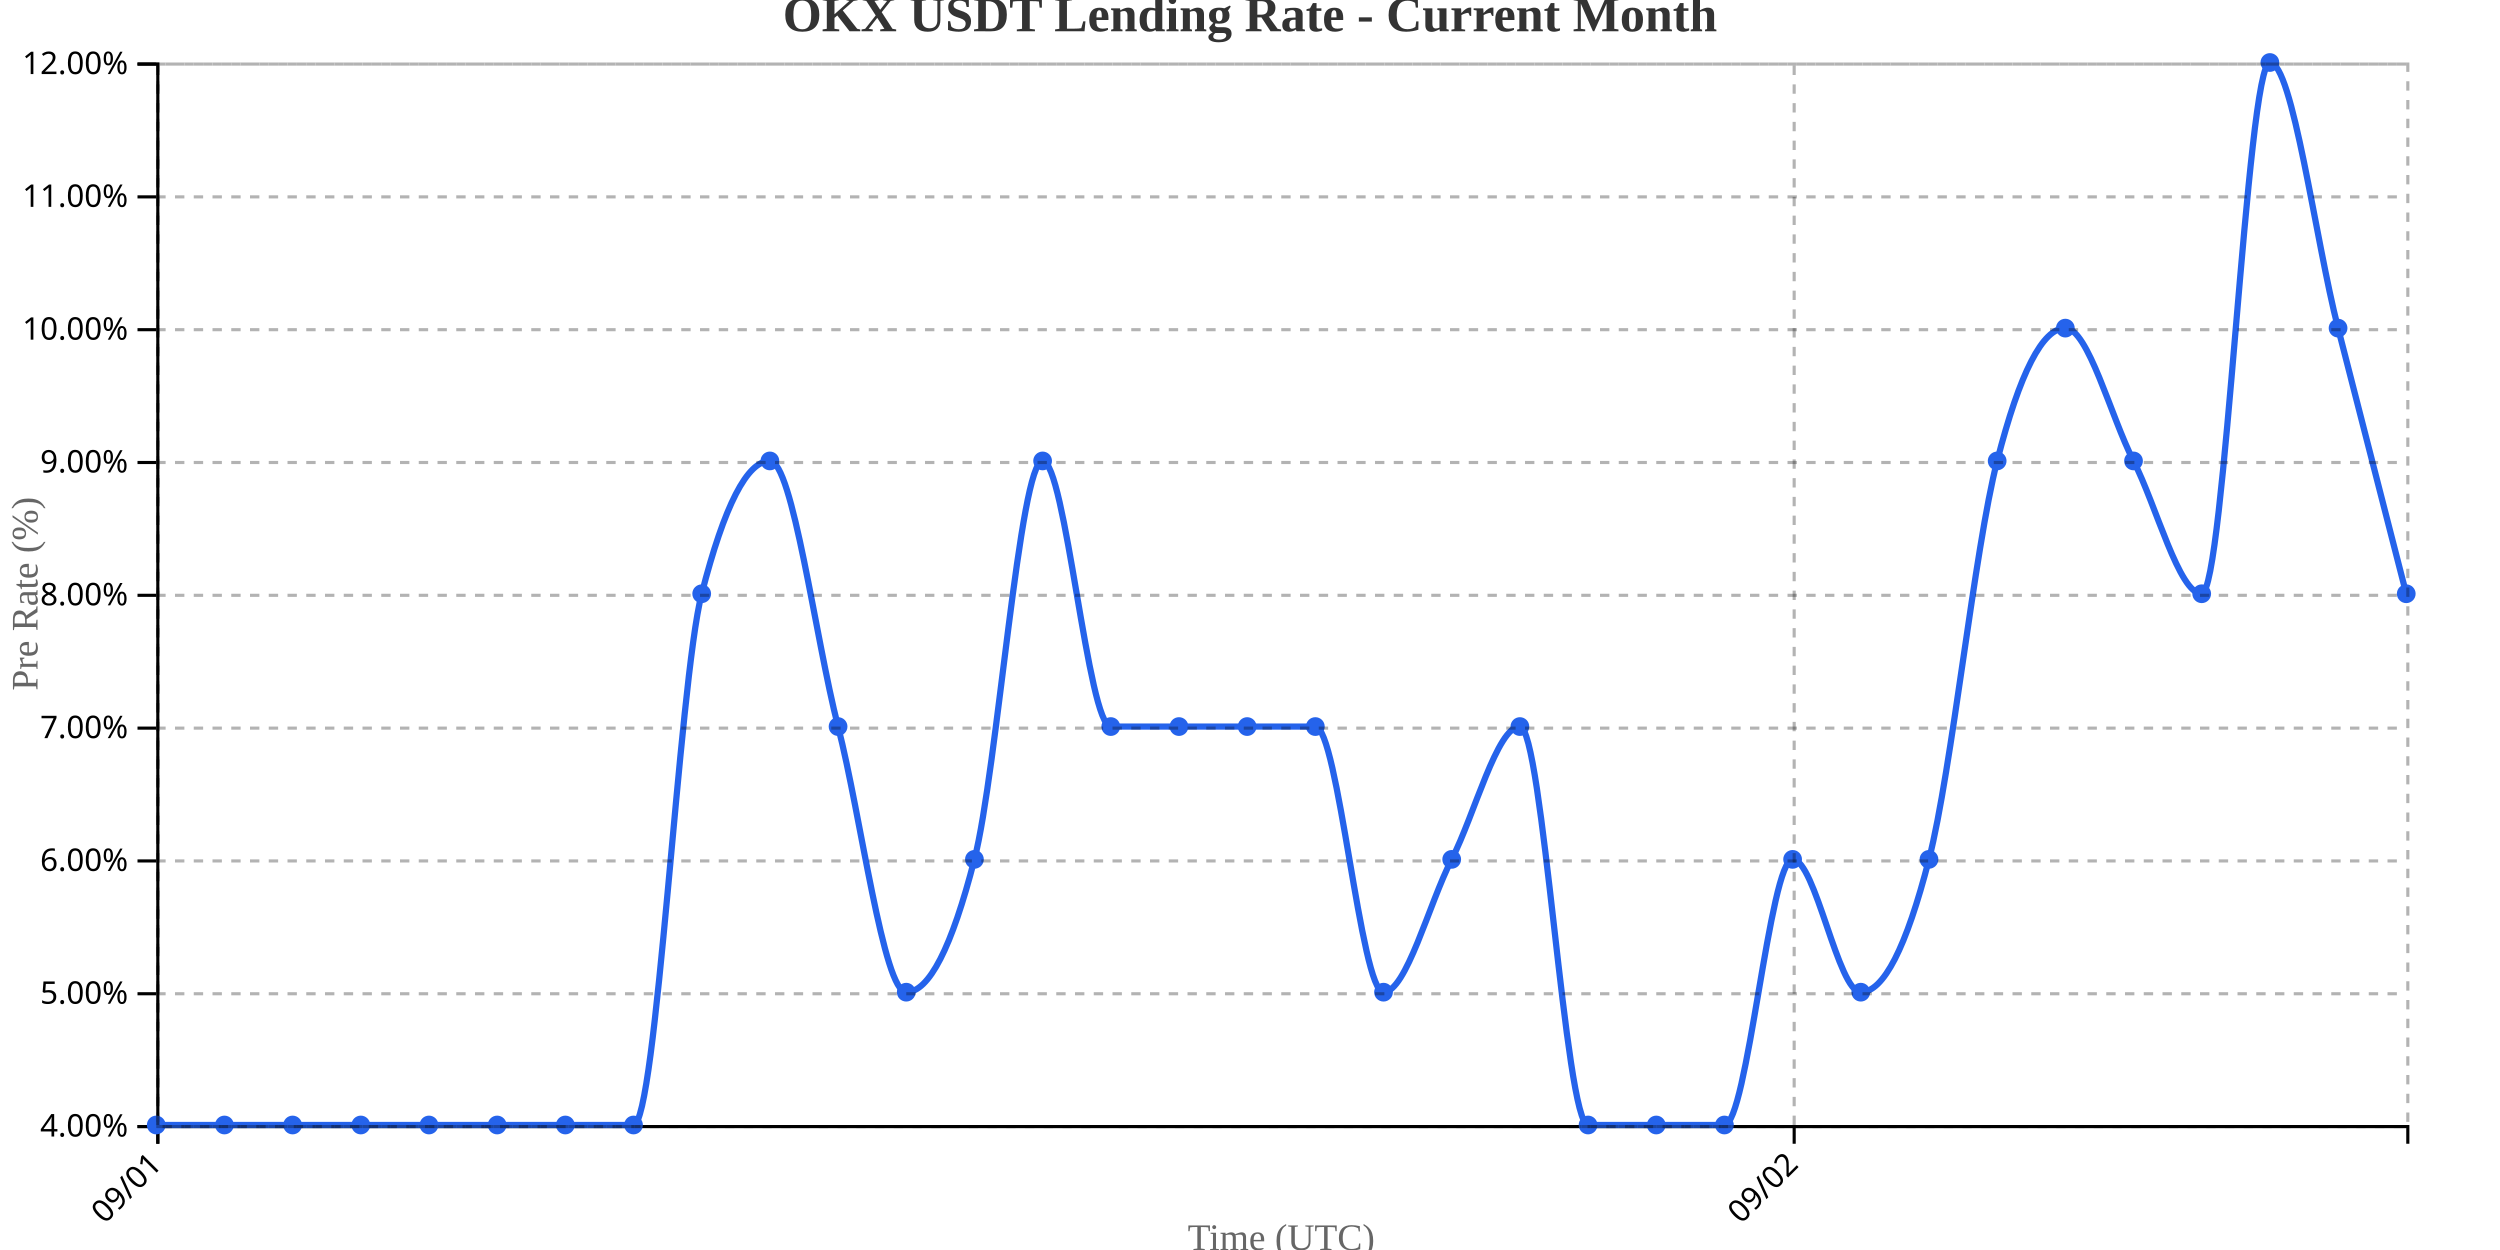
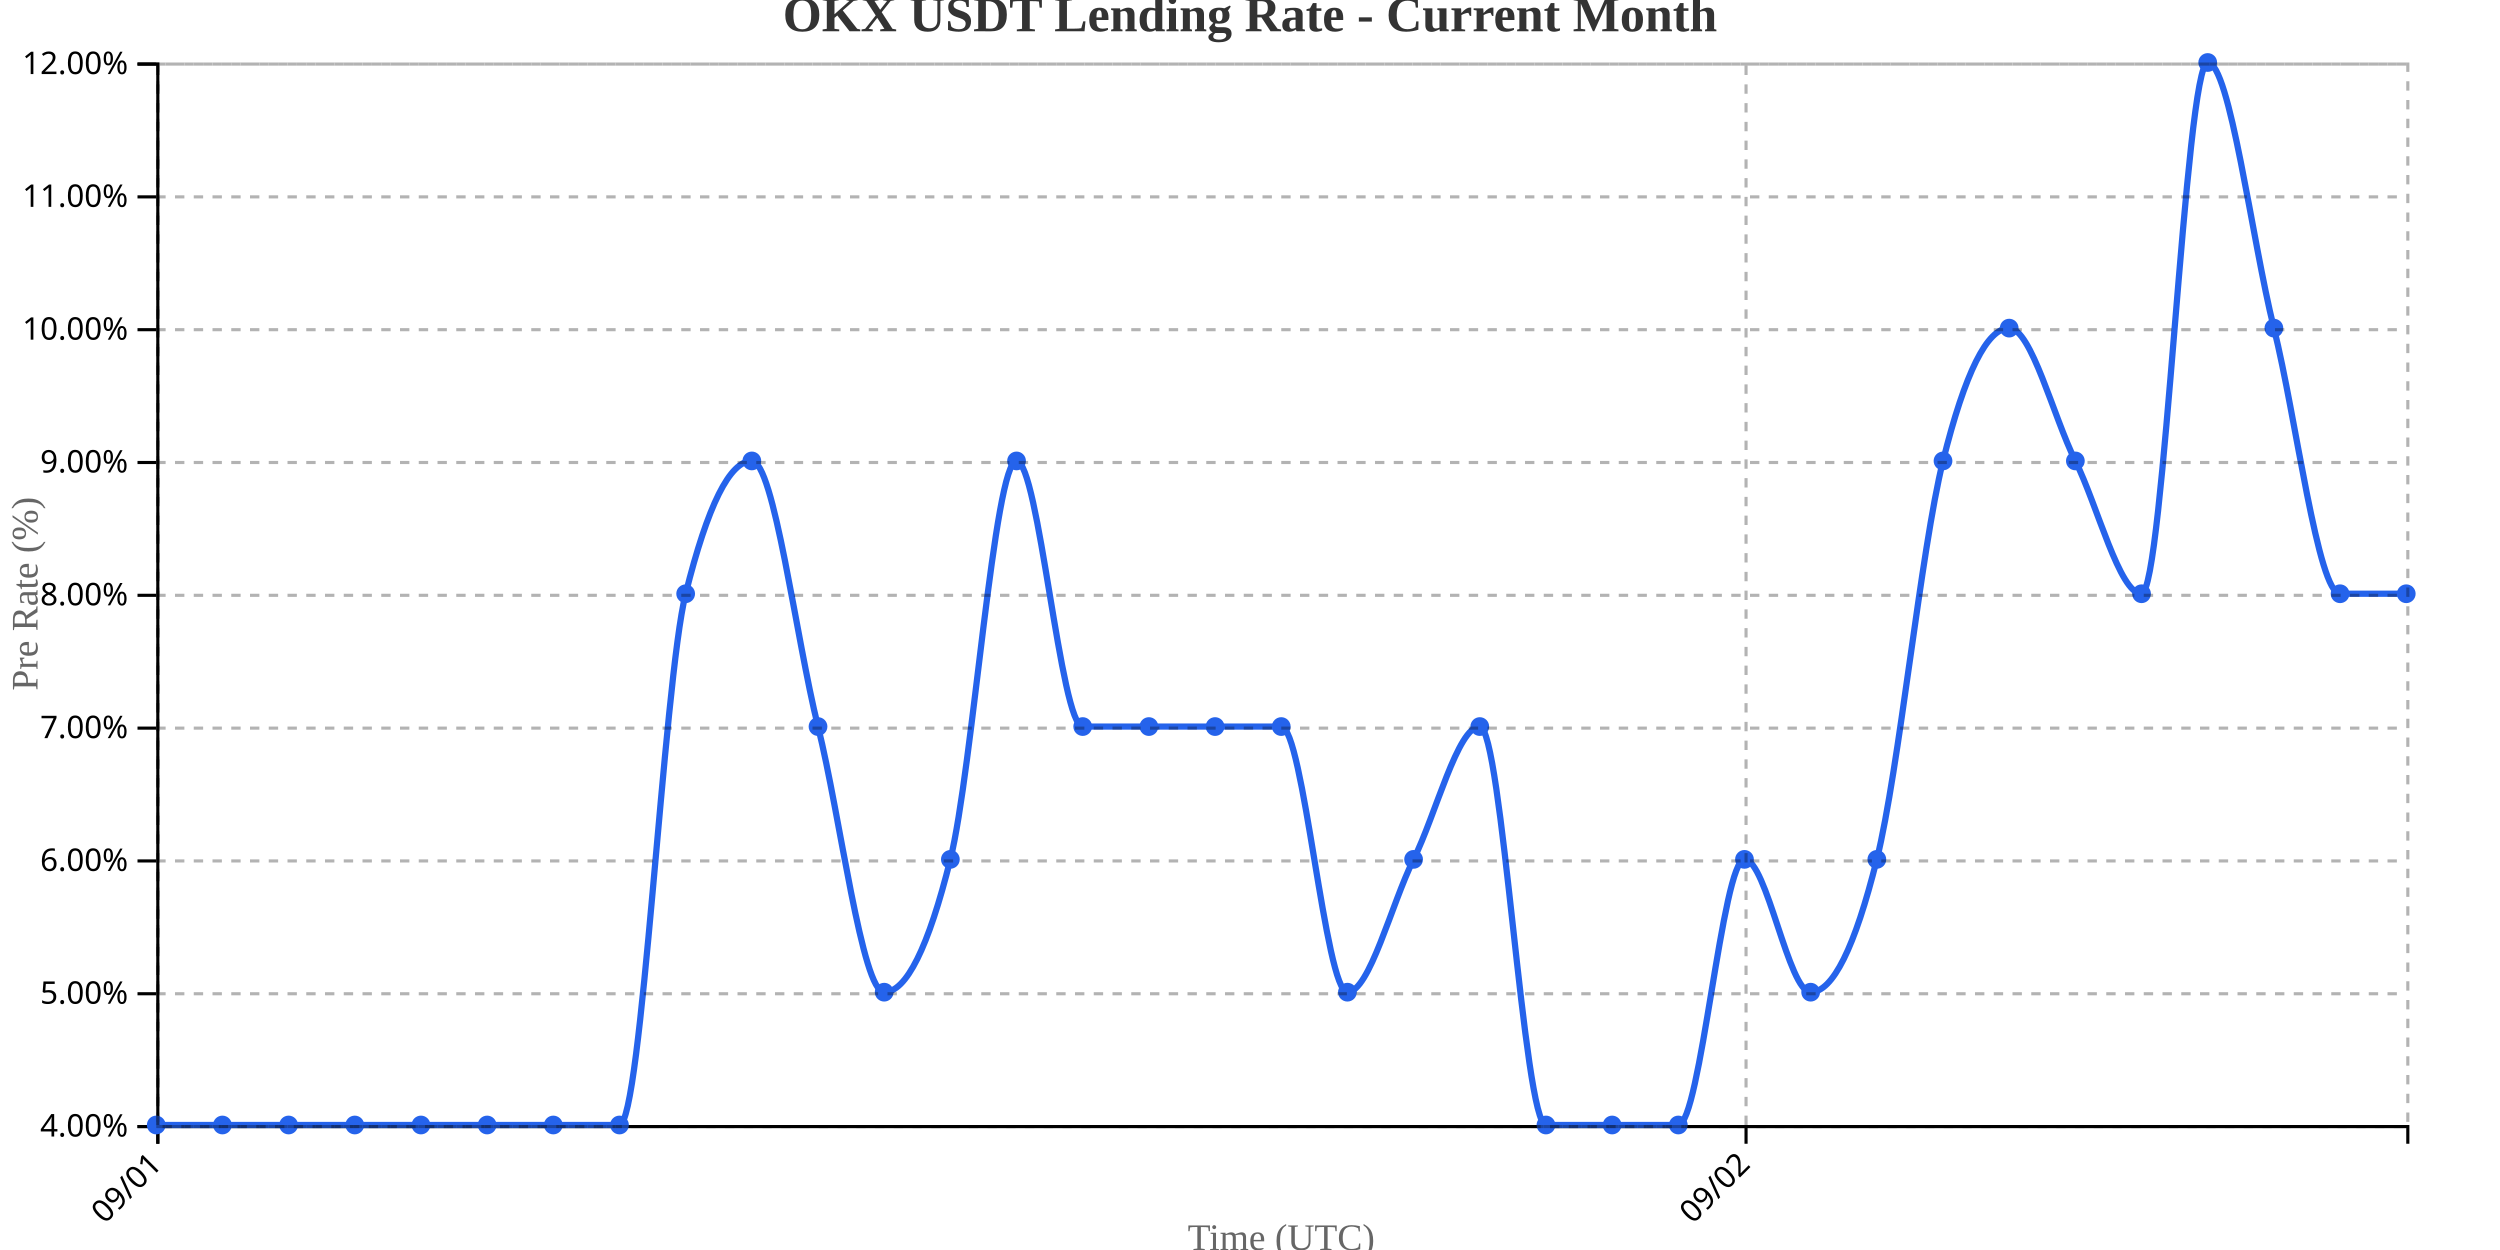
<svg xmlns="http://www.w3.org/2000/svg" width="800" height="400">
  <g transform="translate(50,20)">
    <g transform="translate(0,340)" fill="none" font-size="10" font-family="sans-serif" text-anchor="middle">
      <path class="domain" stroke="currentColor" d="M0.5,6V0.5H720.5V6" />
      <g class="tick" opacity="1" transform="translate(0.5,0)">
        <line stroke="currentColor" y2="6" />
        <text fill="currentColor" y="9" dy=".15em" style="text-anchor: end;" dx="-.8em" transform="rotate(-45)">09/01</text>
      </g>
-       <g class="tick" opacity="1" transform="translate(524.1364,0)">
+       <g class="tick" opacity="1" transform="translate(508.7353,0)">
        <line stroke="currentColor" y2="6" />
        <text fill="currentColor" y="9" dy=".15em" style="text-anchor: end;" dx="-.8em" transform="rotate(-45)">09/02</text>
      </g>
    </g>
    <g fill="none" font-size="10" font-family="sans-serif" text-anchor="end">
      <path class="domain" stroke="currentColor" d="M-6,340.5H0.5V0.5H-6" />
      <g class="tick" opacity="1" transform="translate(0,340.5)">
        <line stroke="currentColor" x2="-6" />
        <text fill="currentColor" x="-9" dy="0.32em">4.00%</text>
      </g>
      <g class="tick" opacity="1" transform="translate(0,298)">
        <line stroke="currentColor" x2="-6" />
        <text fill="currentColor" x="-9" dy="0.32em">5.00%</text>
      </g>
      <g class="tick" opacity="1" transform="translate(0,255.5)">
        <line stroke="currentColor" x2="-6" />
        <text fill="currentColor" x="-9" dy="0.32em">6.00%</text>
      </g>
      <g class="tick" opacity="1" transform="translate(0,213)">
        <line stroke="currentColor" x2="-6" />
        <text fill="currentColor" x="-9" dy="0.32em">7.00%</text>
      </g>
      <g class="tick" opacity="1" transform="translate(0,170.5)">
        <line stroke="currentColor" x2="-6" />
        <text fill="currentColor" x="-9" dy="0.32em">8.00%</text>
      </g>
      <g class="tick" opacity="1" transform="translate(0,128)">
        <line stroke="currentColor" x2="-6" />
        <text fill="currentColor" x="-9" dy="0.32em">9.00%</text>
      </g>
      <g class="tick" opacity="1" transform="translate(0,85.5)">
        <line stroke="currentColor" x2="-6" />
        <text fill="currentColor" x="-9" dy="0.32em">10.00%</text>
      </g>
      <g class="tick" opacity="1" transform="translate(0,43)">
        <line stroke="currentColor" x2="-6" />
        <text fill="currentColor" x="-9" dy="0.32em">11.00%</text>
      </g>
      <g class="tick" opacity="1" transform="translate(0,0.5)">
        <line stroke="currentColor" x2="-6" />
        <text fill="currentColor" x="-9" dy="0.32em">12.00%</text>
      </g>
    </g>
    <text transform="rotate(-90)" y="-50" x="-170" dy="1em" style="text-anchor: middle; font-size: 12px; fill: #666;">Pre Rate (%)</text>
    <text transform="translate(360, 380)" style="text-anchor: middle; font-size: 12px; fill: #666;">Time (UTC)</text>
-     <path fill="none" stroke="#2563eb" stroke-width="2" d="M0,340C7.273,340,14.545,340,21.818,340C29.091,340,36.364,340,43.636,340C50.909,340,58.182,340,65.455,340C72.727,340,80,340,87.273,340C94.545,340,101.818,340,109.091,340C116.364,340,123.636,340,130.909,340C138.182,340,145.455,340,152.727,340C160,340,167.273,198.333,174.545,170C181.818,141.667,189.091,127.5,196.364,127.5C203.636,127.5,210.909,184.167,218.182,212.5C225.455,240.833,232.727,297.5,240,297.5C247.273,297.5,254.545,283.333,261.818,255C269.091,226.667,276.364,127.5,283.636,127.5C290.909,127.5,298.182,212.5,305.455,212.5C312.727,212.5,320,212.5,327.273,212.5C334.545,212.5,341.818,212.5,349.091,212.5C356.364,212.5,363.636,212.5,370.909,212.5C378.182,212.5,385.455,297.5,392.727,297.5C400,297.5,407.273,269.167,414.545,255C421.818,240.833,429.091,212.5,436.364,212.5C443.636,212.5,450.909,340,458.182,340C465.455,340,472.727,340,480,340C487.273,340,494.545,340,501.818,340C509.091,340,516.364,255,523.636,255C530.909,255,538.182,297.5,545.455,297.5C552.727,297.5,560,283.333,567.273,255C574.545,226.667,581.818,155.833,589.091,127.5C596.364,99.167,603.636,85,610.909,85C618.182,85,625.455,113.333,632.727,127.5C640,141.667,647.273,170,654.545,170C661.818,170,669.091,0,676.364,0C683.636,0,690.909,56.667,698.182,85C705.455,113.333,712.727,141.667,720,170" />
+     <path fill="none" stroke="#2563eb" stroke-width="2" d="M0,340C7.059,340,14.118,340,21.176,340C28.235,340,35.294,340,42.353,340C49.412,340,56.471,340,63.529,340C70.588,340,77.647,340,84.706,340C91.765,340,98.824,340,105.882,340C112.941,340,120,340,127.059,340C134.118,340,141.176,340,148.235,340C155.294,340,162.353,198.333,169.412,170C176.471,141.667,183.529,127.5,190.588,127.5C197.647,127.5,204.706,184.167,211.765,212.5C218.824,240.833,225.882,297.5,232.941,297.5C240,297.5,247.059,283.333,254.118,255C261.176,226.667,268.235,127.5,275.294,127.5C282.353,127.5,289.412,212.5,296.471,212.5C303.529,212.5,310.588,212.5,317.647,212.5C324.706,212.5,331.765,212.5,338.824,212.5C345.882,212.5,352.941,212.5,360,212.5C367.059,212.5,374.118,297.5,381.176,297.5C388.235,297.5,395.294,269.167,402.353,255C409.412,240.833,416.471,212.5,423.529,212.5C430.588,212.5,437.647,340,444.706,340C451.765,340,458.824,340,465.882,340C472.941,340,480,340,487.059,340C494.118,340,501.176,255,508.235,255C515.294,255,522.353,297.5,529.412,297.5C536.471,297.5,543.529,283.333,550.588,255C557.647,226.667,564.706,155.833,571.765,127.5C578.824,99.167,585.882,85,592.941,85C600,85,607.059,113.333,614.118,127.5C621.176,141.667,628.235,170,635.294,170C642.353,170,649.412,0,656.471,0C663.529,0,670.588,56.667,677.647,85C684.706,113.333,691.765,170,698.824,170C705.882,170,712.941,170,720,170" />
    <circle class="dot" cx="0" cy="340" r="3" fill="#2563eb" />
-     <circle class="dot" cx="21.818" cy="340" r="3" fill="#2563eb" />
-     <circle class="dot" cx="43.636" cy="340" r="3" fill="#2563eb" />
-     <circle class="dot" cx="65.455" cy="340" r="3" fill="#2563eb" />
-     <circle class="dot" cx="87.273" cy="340" r="3" fill="#2563eb" />
-     <circle class="dot" cx="109.091" cy="340" r="3" fill="#2563eb" />
-     <circle class="dot" cx="130.909" cy="340" r="3" fill="#2563eb" />
-     <circle class="dot" cx="152.727" cy="340" r="3" fill="#2563eb" />
-     <circle class="dot" cx="174.545" cy="170" r="3" fill="#2563eb" />
-     <circle class="dot" cx="196.364" cy="127.5" r="3" fill="#2563eb" />
-     <circle class="dot" cx="218.182" cy="212.5" r="3" fill="#2563eb" />
-     <circle class="dot" cx="240" cy="297.5" r="3" fill="#2563eb" />
-     <circle class="dot" cx="261.818" cy="255" r="3" fill="#2563eb" />
-     <circle class="dot" cx="283.636" cy="127.5" r="3" fill="#2563eb" />
-     <circle class="dot" cx="305.455" cy="212.5" r="3" fill="#2563eb" />
-     <circle class="dot" cx="327.273" cy="212.5" r="3" fill="#2563eb" />
-     <circle class="dot" cx="349.091" cy="212.5" r="3" fill="#2563eb" />
-     <circle class="dot" cx="370.909" cy="212.5" r="3" fill="#2563eb" />
-     <circle class="dot" cx="392.727" cy="297.5" r="3" fill="#2563eb" />
-     <circle class="dot" cx="414.545" cy="255" r="3" fill="#2563eb" />
-     <circle class="dot" cx="436.364" cy="212.5" r="3" fill="#2563eb" />
-     <circle class="dot" cx="458.182" cy="340" r="3" fill="#2563eb" />
-     <circle class="dot" cx="480" cy="340" r="3" fill="#2563eb" />
-     <circle class="dot" cx="501.818" cy="340" r="3" fill="#2563eb" />
-     <circle class="dot" cx="523.636" cy="255" r="3" fill="#2563eb" />
-     <circle class="dot" cx="545.455" cy="297.5" r="3" fill="#2563eb" />
-     <circle class="dot" cx="567.273" cy="255" r="3" fill="#2563eb" />
-     <circle class="dot" cx="589.091" cy="127.5" r="3" fill="#2563eb" />
-     <circle class="dot" cx="610.909" cy="85" r="3" fill="#2563eb" />
-     <circle class="dot" cx="632.727" cy="127.5" r="3" fill="#2563eb" />
-     <circle class="dot" cx="654.545" cy="170" r="3" fill="#2563eb" />
-     <circle class="dot" cx="676.364" cy="0" r="3" fill="#2563eb" />
-     <circle class="dot" cx="698.182" cy="85" r="3" fill="#2563eb" />
+     <circle class="dot" cx="21.176" cy="340" r="3" fill="#2563eb" />
+     <circle class="dot" cx="42.353" cy="340" r="3" fill="#2563eb" />
+     <circle class="dot" cx="63.529" cy="340" r="3" fill="#2563eb" />
+     <circle class="dot" cx="84.706" cy="340" r="3" fill="#2563eb" />
+     <circle class="dot" cx="105.882" cy="340" r="3" fill="#2563eb" />
+     <circle class="dot" cx="127.059" cy="340" r="3" fill="#2563eb" />
+     <circle class="dot" cx="148.235" cy="340" r="3" fill="#2563eb" />
+     <circle class="dot" cx="169.412" cy="170" r="3" fill="#2563eb" />
+     <circle class="dot" cx="190.588" cy="127.5" r="3" fill="#2563eb" />
+     <circle class="dot" cx="211.765" cy="212.5" r="3" fill="#2563eb" />
+     <circle class="dot" cx="232.941" cy="297.5" r="3" fill="#2563eb" />
+     <circle class="dot" cx="254.118" cy="255" r="3" fill="#2563eb" />
+     <circle class="dot" cx="275.294" cy="127.5" r="3" fill="#2563eb" />
+     <circle class="dot" cx="296.471" cy="212.5" r="3" fill="#2563eb" />
+     <circle class="dot" cx="317.647" cy="212.5" r="3" fill="#2563eb" />
+     <circle class="dot" cx="338.824" cy="212.5" r="3" fill="#2563eb" />
+     <circle class="dot" cx="360" cy="212.5" r="3" fill="#2563eb" />
+     <circle class="dot" cx="381.176" cy="297.5" r="3" fill="#2563eb" />
+     <circle class="dot" cx="402.353" cy="255" r="3" fill="#2563eb" />
+     <circle class="dot" cx="423.529" cy="212.5" r="3" fill="#2563eb" />
+     <circle class="dot" cx="444.706" cy="340" r="3" fill="#2563eb" />
+     <circle class="dot" cx="465.882" cy="340" r="3" fill="#2563eb" />
+     <circle class="dot" cx="487.059" cy="340" r="3" fill="#2563eb" />
+     <circle class="dot" cx="508.235" cy="255" r="3" fill="#2563eb" />
+     <circle class="dot" cx="529.412" cy="297.5" r="3" fill="#2563eb" />
+     <circle class="dot" cx="550.588" cy="255" r="3" fill="#2563eb" />
+     <circle class="dot" cx="571.765" cy="127.5" r="3" fill="#2563eb" />
+     <circle class="dot" cx="592.941" cy="85" r="3" fill="#2563eb" />
+     <circle class="dot" cx="614.118" cy="127.5" r="3" fill="#2563eb" />
+     <circle class="dot" cx="635.294" cy="170" r="3" fill="#2563eb" />
+     <circle class="dot" cx="656.471" cy="0" r="3" fill="#2563eb" />
+     <circle class="dot" cx="677.647" cy="85" r="3" fill="#2563eb" />
+     <circle class="dot" cx="698.824" cy="170" r="3" fill="#2563eb" />
    <circle class="dot" cx="720" cy="170" r="3" fill="#2563eb" />
    <g class="grid" transform="translate(0,340)" fill="none" font-size="10" font-family="sans-serif" text-anchor="middle" style="stroke-dasharray: 3,3; opacity: 0.3;">
      <path class="domain" stroke="currentColor" d="M0.5,-340V0.5H720.5V-340" />
      <g class="tick" opacity="1" transform="translate(0.5,0)">
        <line stroke="currentColor" y2="-340" />
        <text fill="currentColor" y="3" dy="0.71em" />
      </g>
-       <g class="tick" opacity="1" transform="translate(524.1364,0)">
+       <g class="tick" opacity="1" transform="translate(508.7353,0)">
        <line stroke="currentColor" y2="-340" />
        <text fill="currentColor" y="3" dy="0.71em" />
      </g>
    </g>
    <g class="grid" fill="none" font-size="10" font-family="sans-serif" text-anchor="end" style="stroke-dasharray: 3,3; opacity: 0.3;">
      <path class="domain" stroke="currentColor" d="M720,340.5H0.5V0.5H720" />
      <g class="tick" opacity="1" transform="translate(0,340.5)">
        <line stroke="currentColor" x2="720" />
        <text fill="currentColor" x="-3" dy="0.32em" />
      </g>
      <g class="tick" opacity="1" transform="translate(0,298)">
        <line stroke="currentColor" x2="720" />
        <text fill="currentColor" x="-3" dy="0.32em" />
      </g>
      <g class="tick" opacity="1" transform="translate(0,255.5)">
        <line stroke="currentColor" x2="720" />
        <text fill="currentColor" x="-3" dy="0.32em" />
      </g>
      <g class="tick" opacity="1" transform="translate(0,213)">
        <line stroke="currentColor" x2="720" />
        <text fill="currentColor" x="-3" dy="0.32em" />
      </g>
      <g class="tick" opacity="1" transform="translate(0,170.5)">
        <line stroke="currentColor" x2="720" />
        <text fill="currentColor" x="-3" dy="0.32em" />
      </g>
      <g class="tick" opacity="1" transform="translate(0,128)">
        <line stroke="currentColor" x2="720" />
        <text fill="currentColor" x="-3" dy="0.32em" />
      </g>
      <g class="tick" opacity="1" transform="translate(0,85.5)">
        <line stroke="currentColor" x2="720" />
        <text fill="currentColor" x="-3" dy="0.32em" />
      </g>
      <g class="tick" opacity="1" transform="translate(0,43)">
        <line stroke="currentColor" x2="720" />
        <text fill="currentColor" x="-3" dy="0.32em" />
      </g>
      <g class="tick" opacity="1" transform="translate(0,0.5)">
        <line stroke="currentColor" x2="720" />
        <text fill="currentColor" x="-3" dy="0.32em" />
      </g>
    </g>
  </g>
  <text x="400" y="10" text-anchor="middle" style="font-size: 16px; font-weight: bold; fill: #333;">OKX USDT Lending Rate - Current Month</text>
</svg>
